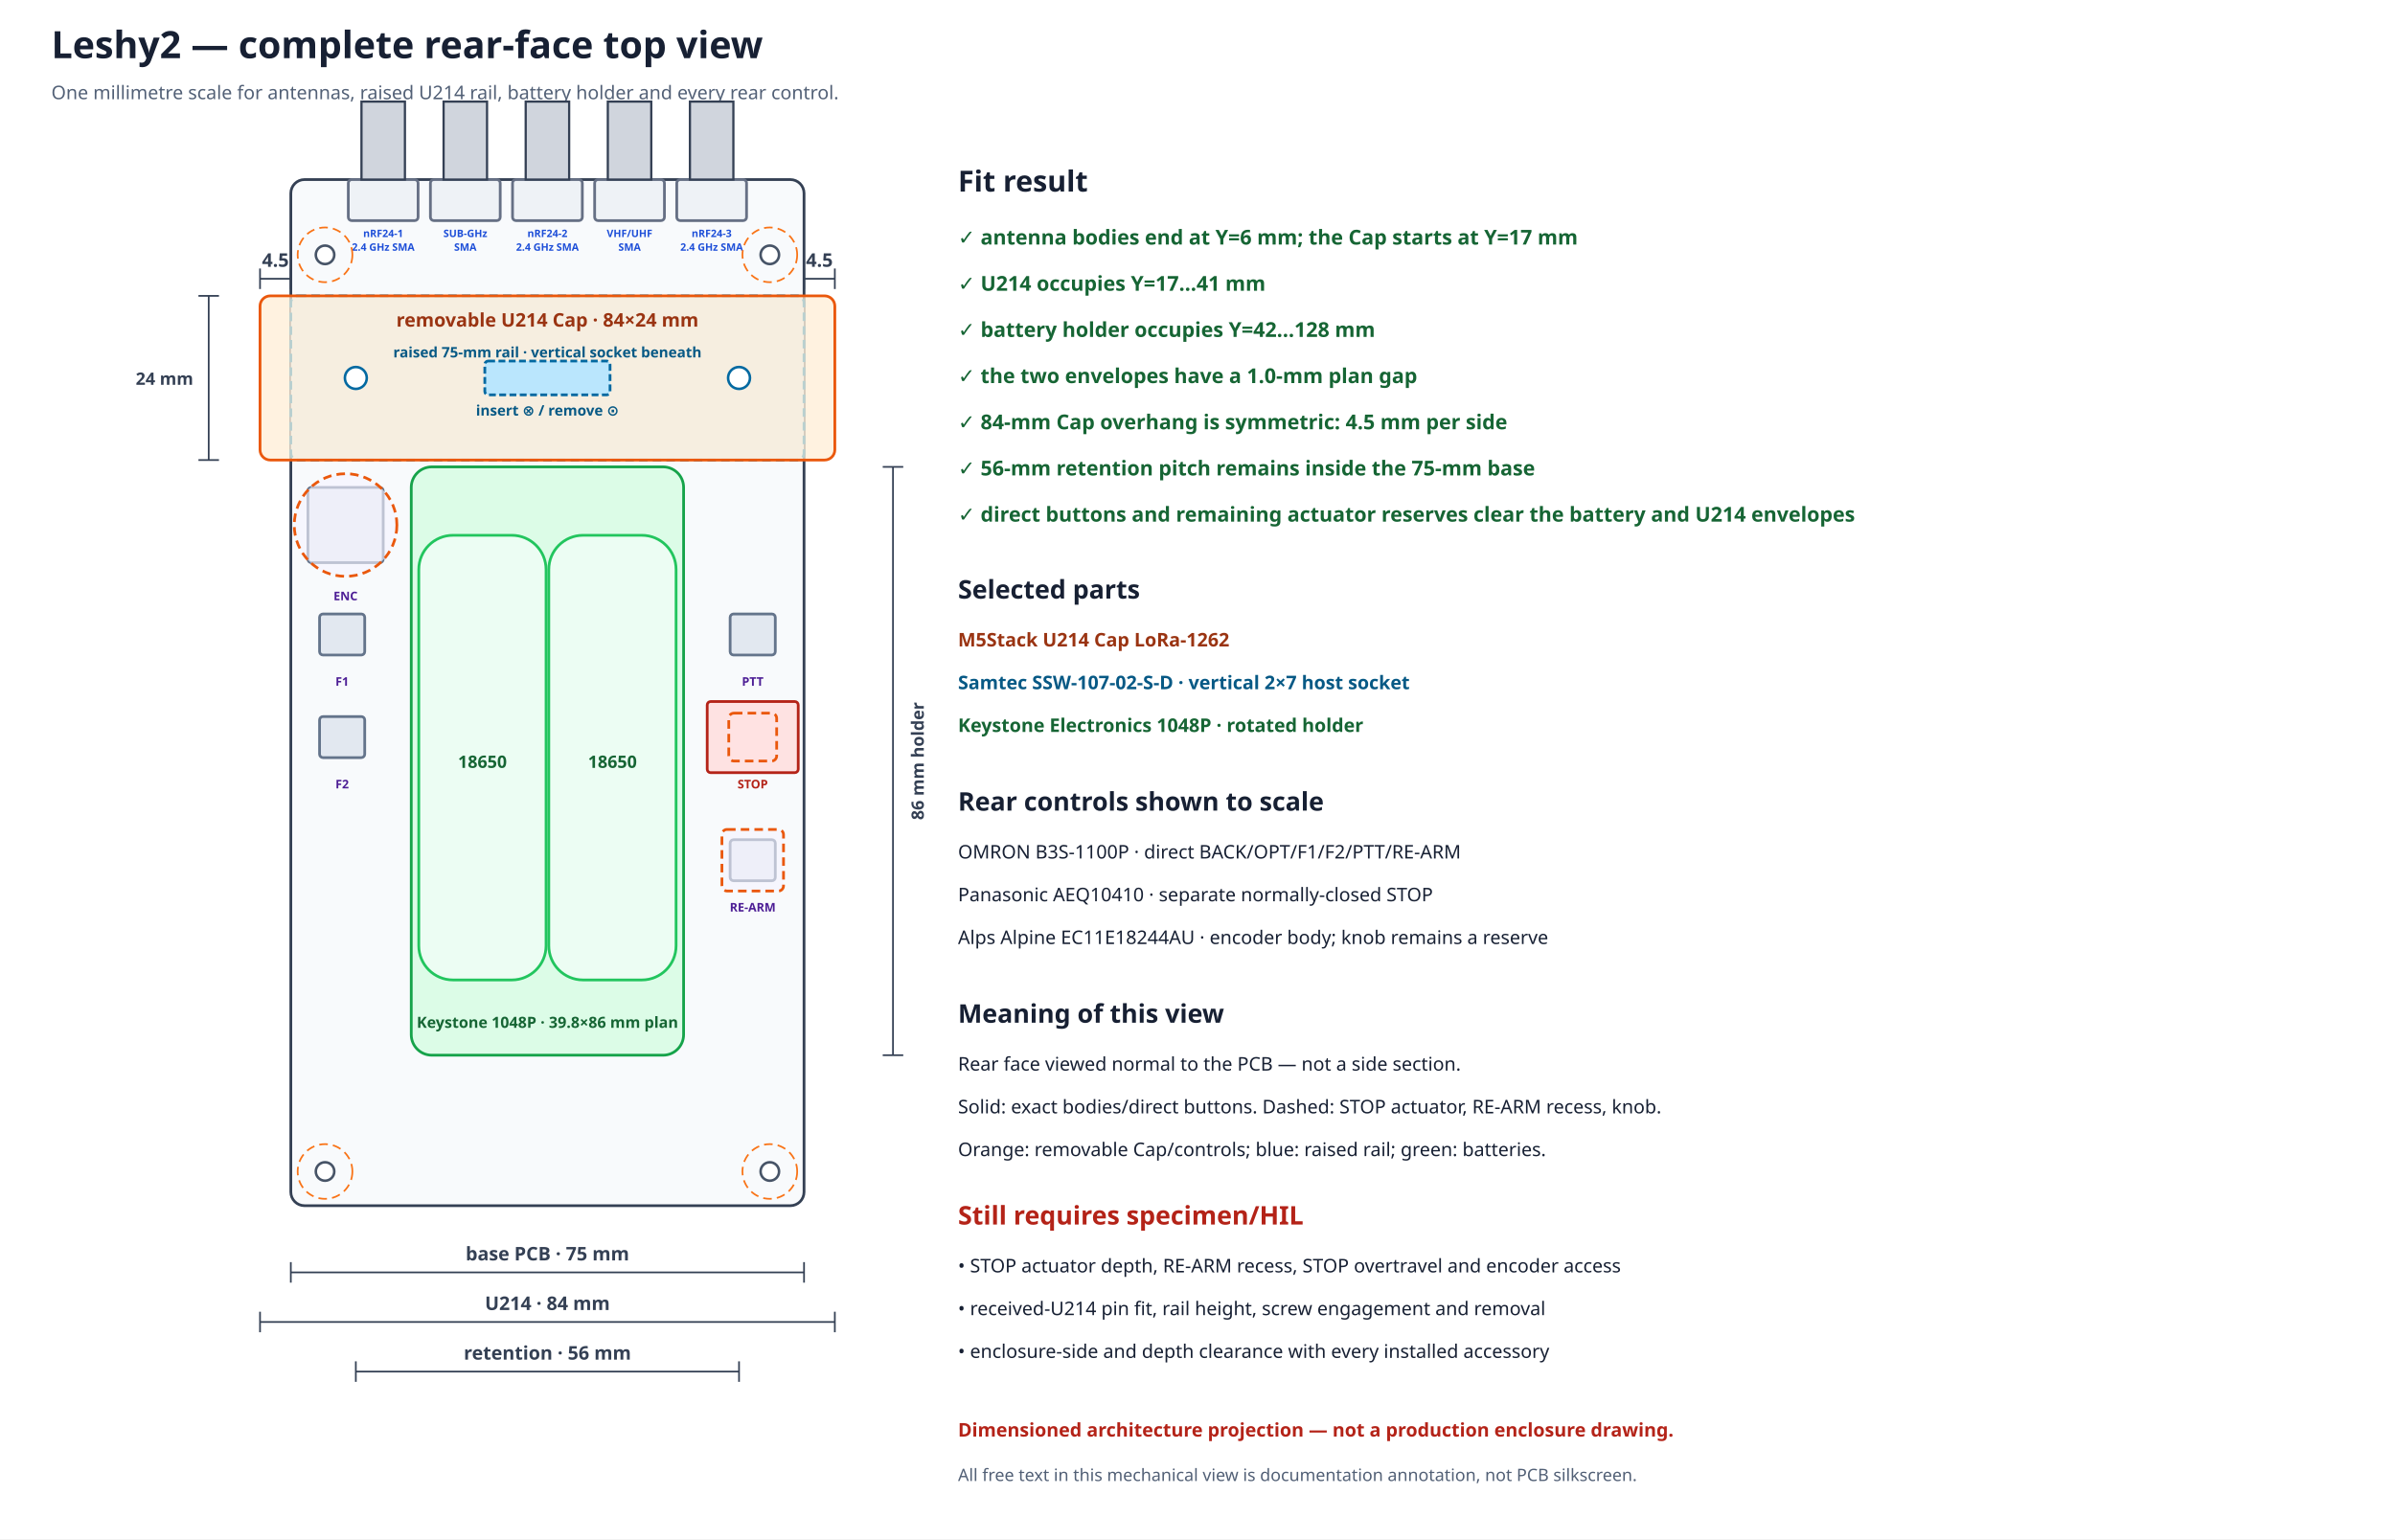
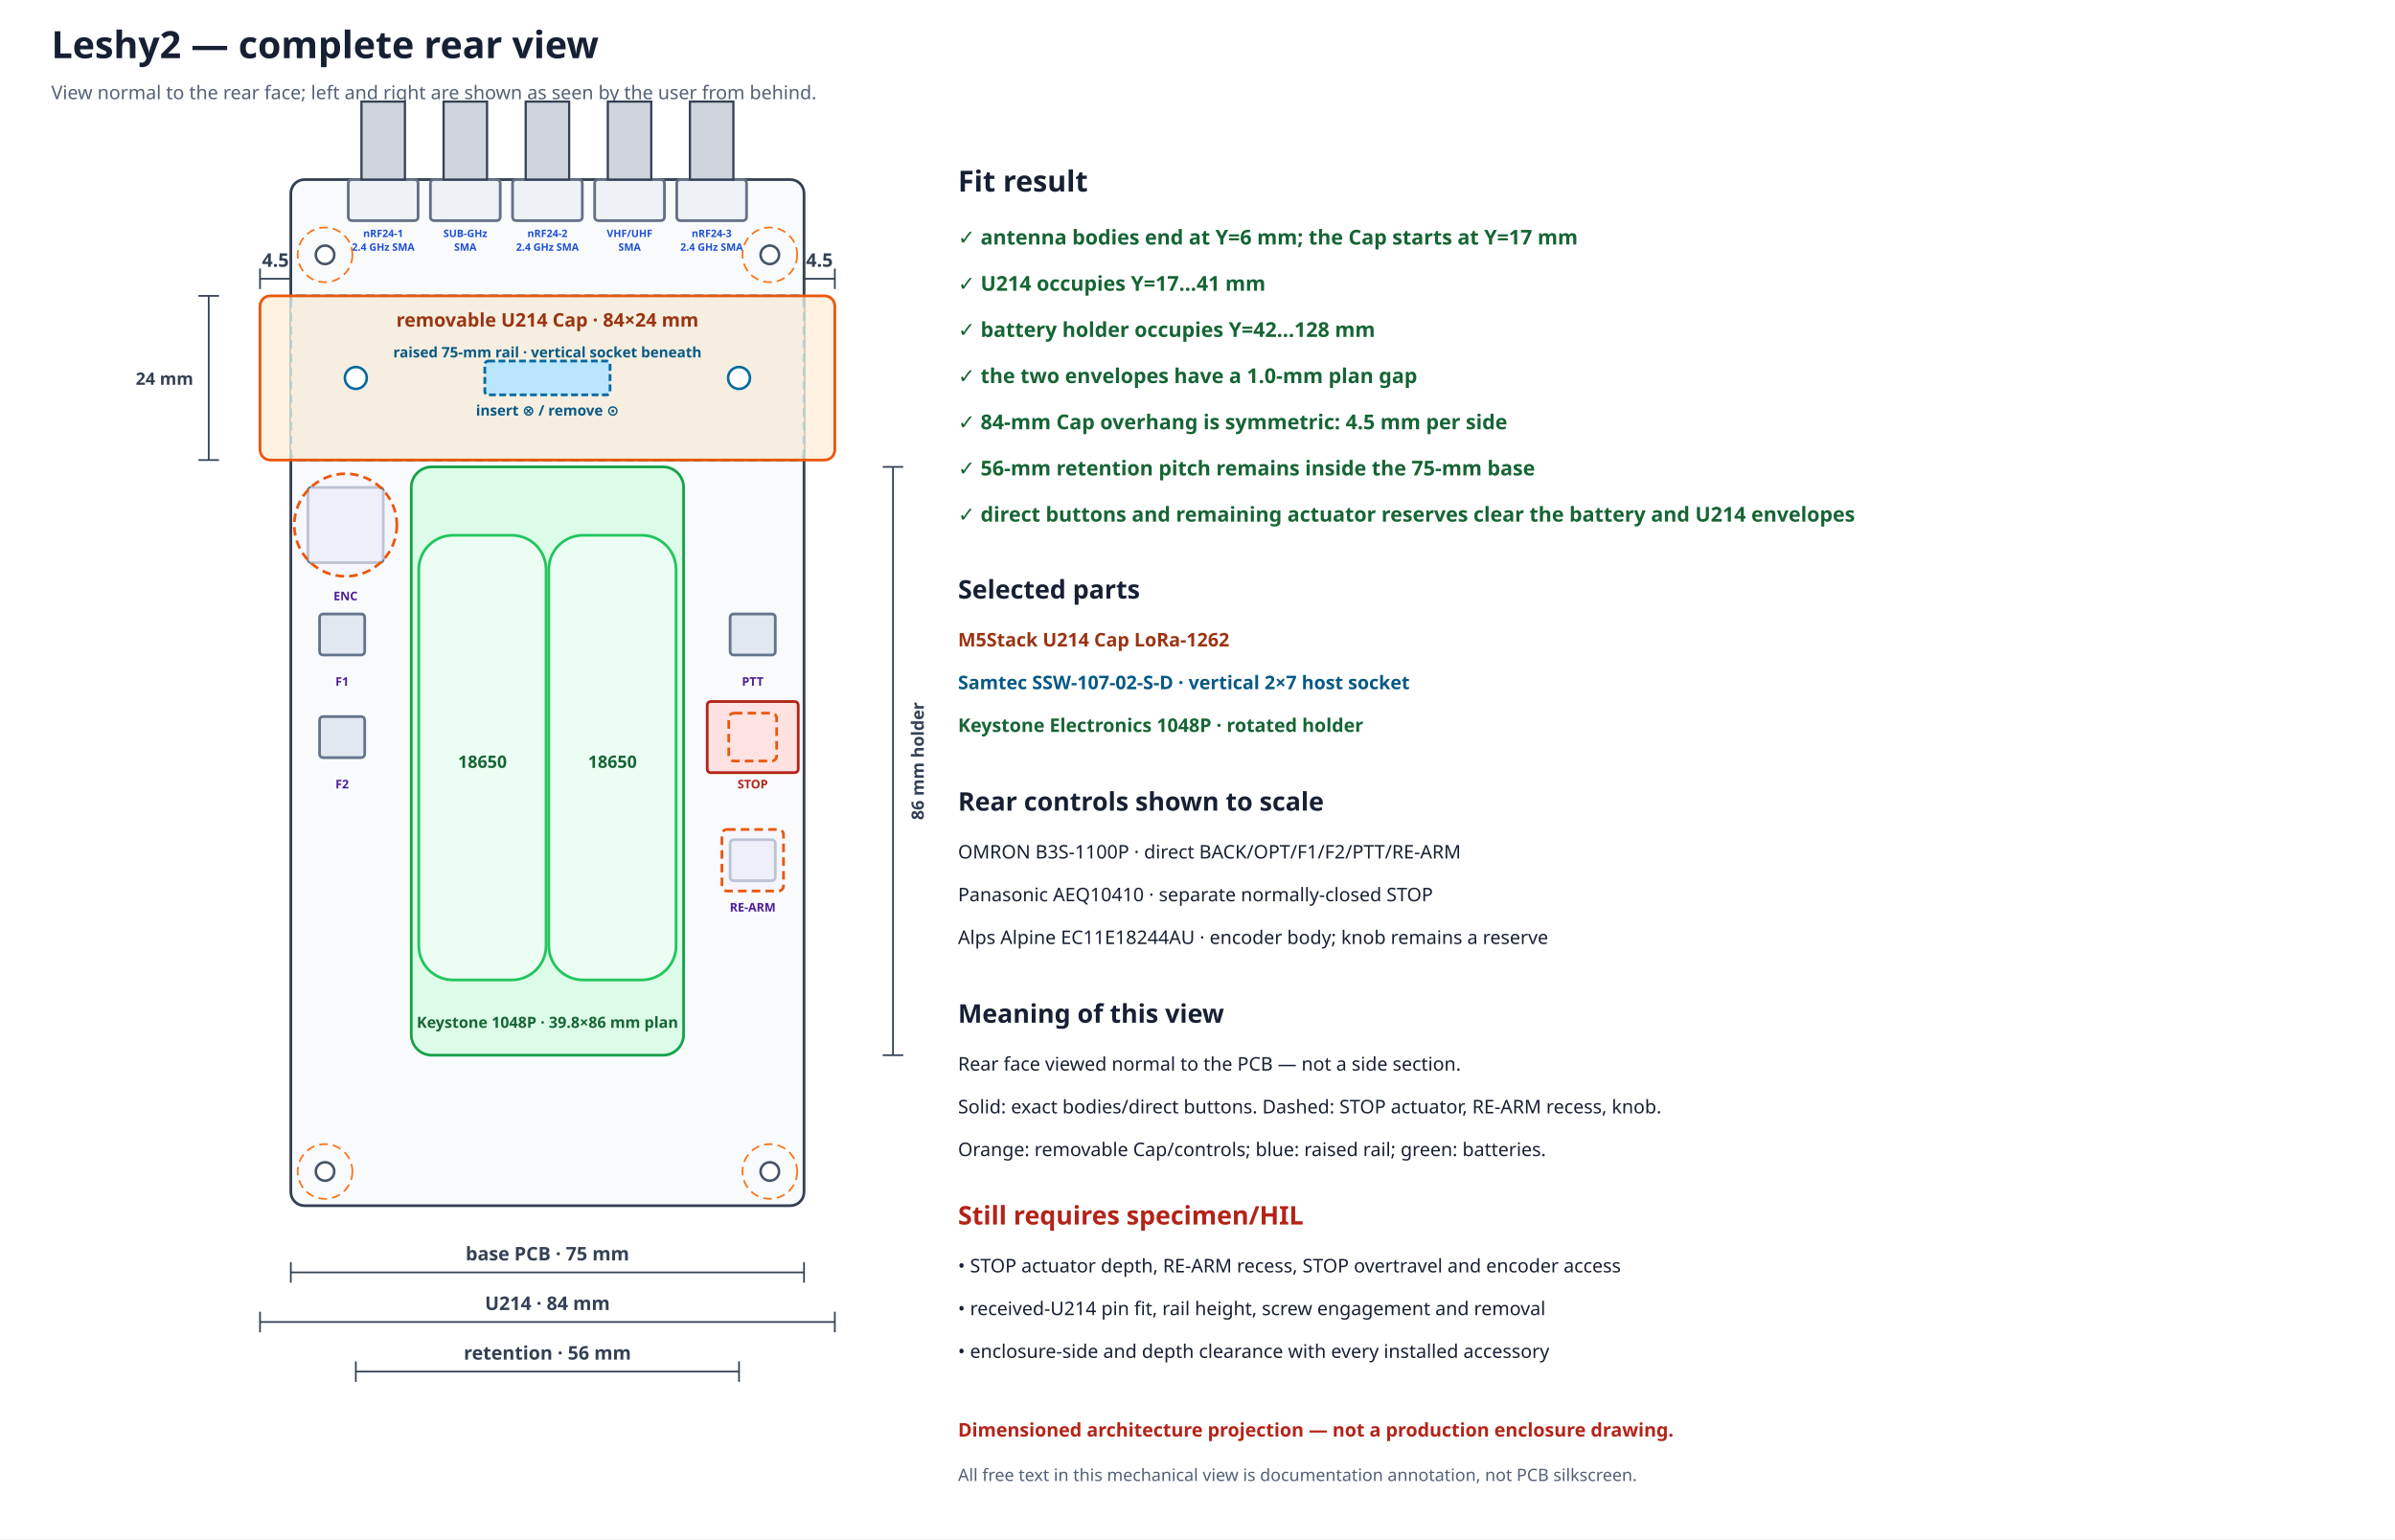
- <svg xmlns="http://www.w3.org/2000/svg" width="1400" height="900" viewBox="0 0 1400 900" data-view="rear-top">
+ <svg xmlns="http://www.w3.org/2000/svg" width="1400" height="900" viewBox="0 0 1400 900" data-view="rear-face" data-look-direction="rear-to-front">
  <rect width="100%" height="100%" fill="#ffffff" />
-   <text x="30.0" y="34.0" font-family="sans-serif" font-size="22" font-weight="bold" text-anchor="start" fill="#172033">Leshy2 — complete rear-face top view</text>
-   <text x="30.0" y="58.0" font-family="sans-serif" font-size="11" font-weight="normal" text-anchor="start" fill="#526076">One millimetre scale for antennas, raised U214 rail, battery holder and every rear control.</text>
+   <text x="30.0" y="34.0" font-family="sans-serif" font-size="22" font-weight="bold" text-anchor="start" fill="#172033">Leshy2 — complete rear view</text>
+   <text x="30.0" y="58.0" font-family="sans-serif" font-size="11" font-weight="normal" text-anchor="start" fill="#526076">View normal to the rear face; left and right are shown as seen by the user from behind.</text>
  <rect x="170.0" y="105.0" width="300.0" height="600.0" rx="8" fill="#f8fafc" stroke="#344054" stroke-width="1.6" data-board-mm="75x150" />
  <g id="rear-antenna-bank" data-plan-y-mm="0..6">
    <rect x="203.6" y="105.0" width="40.8" height="24.0" rx="2" fill="#eef2f6" stroke="#667085" stroke-width="1.6" />
    <rect x="211.3" y="59.4" width="25.4" height="45.6" fill="#d0d5dd" stroke="#344054" stroke-width="1.3" />
    <text x="224.0" y="138.6" font-family="sans-serif" font-size="6.0" font-weight="bold" text-anchor="middle" fill="#1d4ed8">nRF24-1</text>
    <text x="224.0" y="146.6" font-family="sans-serif" font-size="6.0" font-weight="bold" text-anchor="middle" fill="#1d4ed8">2.4 GHz SMA</text>
    <rect x="251.6" y="105.0" width="40.8" height="24.0" rx="2" fill="#eef2f6" stroke="#667085" stroke-width="1.6" />
    <rect x="259.3" y="59.4" width="25.4" height="45.6" fill="#d0d5dd" stroke="#344054" stroke-width="1.3" />
    <text x="272.0" y="138.6" font-family="sans-serif" font-size="6.0" font-weight="bold" text-anchor="middle" fill="#1d4ed8">SUB-GHz</text>
    <text x="272.0" y="146.6" font-family="sans-serif" font-size="6.0" font-weight="bold" text-anchor="middle" fill="#1d4ed8">SMA</text>
    <rect x="299.6" y="105.0" width="40.8" height="24.0" rx="2" fill="#eef2f6" stroke="#667085" stroke-width="1.6" />
    <rect x="307.3" y="59.4" width="25.4" height="45.6" fill="#d0d5dd" stroke="#344054" stroke-width="1.3" />
    <text x="320.0" y="138.6" font-family="sans-serif" font-size="6.0" font-weight="bold" text-anchor="middle" fill="#1d4ed8">nRF24-2</text>
    <text x="320.0" y="146.6" font-family="sans-serif" font-size="6.0" font-weight="bold" text-anchor="middle" fill="#1d4ed8">2.4 GHz SMA</text>
    <rect x="347.6" y="105.0" width="40.8" height="24.0" rx="2" fill="#eef2f6" stroke="#667085" stroke-width="1.6" />
    <rect x="355.3" y="59.4" width="25.4" height="45.6" fill="#d0d5dd" stroke="#344054" stroke-width="1.3" />
    <text x="368.0" y="138.6" font-family="sans-serif" font-size="6.0" font-weight="bold" text-anchor="middle" fill="#1d4ed8">VHF/UHF</text>
    <text x="368.0" y="146.6" font-family="sans-serif" font-size="6.0" font-weight="bold" text-anchor="middle" fill="#1d4ed8">SMA</text>
    <rect x="395.6" y="105.0" width="40.8" height="24.0" rx="2" fill="#eef2f6" stroke="#667085" stroke-width="1.6" />
    <rect x="403.3" y="59.4" width="25.4" height="45.6" fill="#d0d5dd" stroke="#344054" stroke-width="1.3" />
    <text x="416.0" y="138.6" font-family="sans-serif" font-size="6.0" font-weight="bold" text-anchor="middle" fill="#1d4ed8">nRF24-3</text>
    <text x="416.0" y="146.6" font-family="sans-serif" font-size="6.0" font-weight="bold" text-anchor="middle" fill="#1d4ed8">2.4 GHz SMA</text>
  </g>
  <circle cx="190.0" cy="149.0" r="16.0" fill="none" stroke="#f97316" stroke-dasharray="5 3" />
  <circle cx="190.0" cy="149.0" r="5.4" fill="#ffffff" stroke="#475467" stroke-width="1.5" />
  <circle cx="450.0" cy="149.0" r="16.0" fill="none" stroke="#f97316" stroke-dasharray="5 3" />
  <circle cx="450.0" cy="149.0" r="5.4" fill="#ffffff" stroke="#475467" stroke-width="1.5" />
  <circle cx="190.0" cy="685.0" r="16.0" fill="none" stroke="#f97316" stroke-dasharray="5 3" />
  <circle cx="190.0" cy="685.0" r="5.4" fill="#ffffff" stroke="#475467" stroke-width="1.5" />
  <circle cx="450.0" cy="685.0" r="16.0" fill="none" stroke="#f97316" stroke-dasharray="5 3" />
  <circle cx="450.0" cy="685.0" r="5.4" fill="#ffffff" stroke="#475467" stroke-width="1.5" />
  <g id="u214-zone" data-plan-y-mm="17..41" data-overhang-mm="4.5" data-retention-pitch-mm="56">
    <rect x="170.0" y="173.0" width="300.0" height="96.0" rx="4" fill="#e0f2fe" stroke="#0284c7" stroke-width="1.6" stroke-dasharray="5 3" data-part="raised-host-rail" />
    <rect x="152.0" y="173.0" width="336.0" height="96.0" rx="6" fill="#ffedd5" stroke="#ea580c" stroke-width="1.6" fill-opacity="0.72" data-part="installed-u214" />
    <rect x="283.4" y="211.1" width="73.2" height="19.8" rx="2" fill="#bae6fd" stroke="#0369a1" stroke-width="1.6" stroke-dasharray="4 2" data-part="vertical-host-socket" />
    <circle cx="208.0" cy="221.0" r="6.4" fill="#ffffff" stroke="#0369a1" stroke-width="1.5" data-part="u214-retention" />
    <circle cx="432.0" cy="221.0" r="6.4" fill="#ffffff" stroke="#0369a1" stroke-width="1.5" data-part="u214-retention" />
    <text x="320.0" y="191.0" font-family="sans-serif" font-size="11" font-weight="bold" text-anchor="middle" fill="#9a3412">removable U214 Cap · 84×24 mm</text>
    <text x="320.0" y="209.0" font-family="sans-serif" font-size="8.5" font-weight="bold" text-anchor="middle" fill="#075985">raised 75-mm rail · vertical socket beneath</text>
    <text x="320.0" y="243.0" font-family="sans-serif" font-size="8.5" font-weight="bold" text-anchor="middle" fill="#075985">insert ⊗ / remove ⊙</text>
  </g>
  <g id="battery-zone" data-plan-y-mm="42..128" data-gap-from-u214-mm="1">
    <rect x="240.4" y="273.0" width="159.2" height="344.0" rx="12" fill="#dcfce7" stroke="#16a34a" stroke-width="1.6" data-part="battery-holder" />
    <rect x="244.8" y="313.0" width="74.4" height="260.0" rx="20" fill="#ecfdf3" stroke="#22c55e" stroke-width="1.6" data-part="18650-cell" />
    <text x="282.0" y="449.0" font-family="sans-serif" font-size="10" font-weight="bold" text-anchor="middle" fill="#166534">18650</text>
    <rect x="320.8" y="313.0" width="74.4" height="260.0" rx="20" fill="#ecfdf3" stroke="#22c55e" stroke-width="1.6" data-part="18650-cell" />
    <text x="358.0" y="449.0" font-family="sans-serif" font-size="10" font-weight="bold" text-anchor="middle" fill="#166534">18650</text>
    <text x="320.0" y="601.0" font-family="sans-serif" font-size="9" font-weight="bold" text-anchor="middle" fill="#166534">Keystone 1048P · 39.8×86 mm plan</text>
  </g>
  <g id="rear-controls" data-direct-press="F1-F2-PTT-RE-ARM" data-actuator-reserves="STOP" data-enclosure-reserves="RE-ARM-recess-encoder-knob">
    <rect x="180.0" y="285.0" width="44.0" height="44.0" rx="2" fill="#e2e8f0" stroke="#64748b" stroke-width="1.6" data-instance="encoder" />
    <rect x="186.8" y="359.0" width="26.4" height="24.0" rx="2" fill="#e2e8f0" stroke="#64748b" stroke-width="1.6" data-instance="ui_switch_f1" />
    <rect x="186.8" y="419.0" width="26.4" height="24.0" rx="2" fill="#e2e8f0" stroke="#64748b" stroke-width="1.6" data-instance="ui_switch_f2" />
    <rect x="426.8" y="359.0" width="26.4" height="24.0" rx="2" fill="#e2e8f0" stroke="#64748b" stroke-width="1.6" data-instance="ptt_switch" />
    <rect x="413.4" y="410.2" width="53.2" height="41.6" rx="2" fill="#fee2e2" stroke="#b42318" stroke-width="1.6" data-instance="stop_switch" />
    <rect x="426.8" y="491.0" width="26.4" height="24.0" rx="2" fill="#e2e8f0" stroke="#64748b" stroke-width="1.6" data-instance="rearm_switch" />
    <circle cx="202.0" cy="307.0" r="30.0" fill="#f5f3ff" fill-opacity="0.62" stroke="#ea580c" stroke-width="1.6" stroke-dasharray="5 3" data-part="encoder-knob-reserve" />
    <rect x="426.0" y="417.0" width="28.0" height="28.0" rx="3" fill="#fee2e2" stroke="#ea580c" stroke-width="1.6" stroke-dasharray="5 3" fill-opacity="0.62" data-part="STOP cap" />
    <rect x="422.0" y="485.0" width="36.0" height="36.0" rx="3" fill="#f5f3ff" stroke="#ea580c" stroke-width="1.6" stroke-dasharray="5 3" fill-opacity="0.62" data-part="RE-ARM recess" />
    <text x="202.0" y="351.0" font-family="sans-serif" font-size="7.0" font-weight="bold" text-anchor="middle" fill="#4c1d95">ENC</text>
    <text x="200.0" y="401.0" font-family="sans-serif" font-size="7.0" font-weight="bold" text-anchor="middle" fill="#4c1d95">F1</text>
    <text x="200.0" y="461.0" font-family="sans-serif" font-size="7.0" font-weight="bold" text-anchor="middle" fill="#4c1d95">F2</text>
    <text x="440.0" y="401.0" font-family="sans-serif" font-size="7.0" font-weight="bold" text-anchor="middle" fill="#4c1d95">PTT</text>
    <text x="440.0" y="461.0" font-family="sans-serif" font-size="7.0" font-weight="bold" text-anchor="middle" fill="#b42318">STOP</text>
    <text x="440.0" y="533.0" font-family="sans-serif" font-size="7.0" font-weight="bold" text-anchor="middle" fill="#4c1d95">RE-ARM</text>
  </g>
  <line x1="170.0" y1="744.0" x2="470.0" y2="744.0" stroke="#344054" />
  <line x1="170.0" y1="738.0" x2="170.0" y2="750.0" stroke="#344054" />
  <line x1="470.0" y1="738.0" x2="470.0" y2="750.0" stroke="#344054" />
  <text x="320.0" y="737.0" font-family="sans-serif" font-size="11" font-weight="bold" text-anchor="middle" fill="#344054">base PCB · 75 mm</text>
  <line x1="152.0" y1="773.0" x2="488.0" y2="773.0" stroke="#344054" />
  <line x1="152.0" y1="767.0" x2="152.0" y2="779.0" stroke="#344054" />
  <line x1="488.0" y1="767.0" x2="488.0" y2="779.0" stroke="#344054" />
  <text x="320.0" y="766.0" font-family="sans-serif" font-size="11" font-weight="bold" text-anchor="middle" fill="#344054">U214 · 84 mm</text>
  <line x1="152.0" y1="163.0" x2="170.0" y2="163.0" stroke="#344054" />
  <line x1="152.0" y1="157.0" x2="152.0" y2="169.0" stroke="#344054" />
  <line x1="170.0" y1="157.0" x2="170.0" y2="169.0" stroke="#344054" />
  <text x="161.0" y="156.0" font-family="sans-serif" font-size="11" font-weight="bold" text-anchor="middle" fill="#344054">4.5</text>
  <line x1="470.0" y1="163.0" x2="488.0" y2="163.0" stroke="#344054" />
  <line x1="470.0" y1="157.0" x2="470.0" y2="169.0" stroke="#344054" />
  <line x1="488.0" y1="157.0" x2="488.0" y2="169.0" stroke="#344054" />
  <text x="479.0" y="156.0" font-family="sans-serif" font-size="11" font-weight="bold" text-anchor="middle" fill="#344054">4.5</text>
  <line x1="208.0" y1="802.0" x2="432.0" y2="802.0" stroke="#344054" />
  <line x1="208.0" y1="796.0" x2="208.0" y2="808.0" stroke="#344054" />
  <line x1="432.0" y1="796.0" x2="432.0" y2="808.0" stroke="#344054" />
  <text x="320.0" y="795.0" font-family="sans-serif" font-size="11" font-weight="bold" text-anchor="middle" fill="#344054">retention · 56 mm</text>
  <line x1="122.0" y1="173.0" x2="122.0" y2="269.0" stroke="#344054" />
  <line x1="116.0" y1="173.0" x2="128.0" y2="173.0" stroke="#344054" />
  <line x1="116.0" y1="269.0" x2="128.0" y2="269.0" stroke="#344054" />
  <text x="113.0" y="225.0" font-family="sans-serif" font-size="10" font-weight="bold" text-anchor="end" fill="#344054">24 mm</text>
  <line x1="522.0" y1="273.0" x2="522.0" y2="617.0" stroke="#344054" />
  <line x1="516.0" y1="273.0" x2="528.0" y2="273.0" stroke="#344054" />
  <line x1="516.0" y1="617.0" x2="528.0" y2="617.0" stroke="#344054" />
  <text transform="rotate(-90 540.0 445.0)" x="540.0" y="445.0" font-family="sans-serif" font-size="10" font-weight="bold" text-anchor="middle" fill="#344054">86 mm holder</text>
  <text x="560.0" y="112.0" font-family="sans-serif" font-size="17" font-weight="bold" text-anchor="start" fill="#172033">Fit result</text>
  <text x="560.0" y="143.0" font-family="sans-serif" font-size="12" font-weight="bold" text-anchor="start" fill="#166534">✓ antenna bodies end at Y=6 mm; the Cap starts at Y=17 mm</text>
  <text x="560.0" y="170.0" font-family="sans-serif" font-size="12" font-weight="bold" text-anchor="start" fill="#166534">✓ U214 occupies Y=17…41 mm</text>
  <text x="560.0" y="197.0" font-family="sans-serif" font-size="12" font-weight="bold" text-anchor="start" fill="#166534">✓ battery holder occupies Y=42…128 mm</text>
  <text x="560.0" y="224.0" font-family="sans-serif" font-size="12" font-weight="bold" text-anchor="start" fill="#166534">✓ the two envelopes have a 1.0-mm plan gap</text>
  <text x="560.0" y="251.0" font-family="sans-serif" font-size="12" font-weight="bold" text-anchor="start" fill="#166534">✓ 84-mm Cap overhang is symmetric: 4.5 mm per side</text>
  <text x="560.0" y="278.0" font-family="sans-serif" font-size="12" font-weight="bold" text-anchor="start" fill="#166534">✓ 56-mm retention pitch remains inside the 75-mm base</text>
  <text x="560.0" y="305.0" font-family="sans-serif" font-size="12" font-weight="bold" text-anchor="start" fill="#166534">✓ direct buttons and remaining actuator reserves clear the battery and U214 envelopes</text>
  <text x="560.0" y="350.0" font-family="sans-serif" font-size="15" font-weight="bold" text-anchor="start" fill="#172033">Selected parts</text>
  <text x="560.0" y="378.0" font-family="sans-serif" font-size="11" font-weight="bold" text-anchor="start" fill="#9a3412">M5Stack U214 Cap LoRa-1262</text>
  <text x="560.0" y="403.0" font-family="sans-serif" font-size="11" font-weight="bold" text-anchor="start" fill="#075985">Samtec SSW-107-02-S-D · vertical 2×7 host socket</text>
  <text x="560.0" y="428.0" font-family="sans-serif" font-size="11" font-weight="bold" text-anchor="start" fill="#166534">Keystone Electronics 1048P · rotated holder</text>
  <text x="560.0" y="474.0" font-family="sans-serif" font-size="15" font-weight="bold" text-anchor="start" fill="#172033">Rear controls shown to scale</text>
  <text x="560.0" y="502.0" font-family="sans-serif" font-size="11" font-weight="normal" text-anchor="start" fill="#172033">OMRON B3S-1100P · direct BACK/OPT/F1/F2/PTT/RE-ARM</text>
  <text x="560.0" y="527.0" font-family="sans-serif" font-size="11" font-weight="normal" text-anchor="start" fill="#172033">Panasonic AEQ10410 · separate normally-closed STOP</text>
  <text x="560.0" y="552.0" font-family="sans-serif" font-size="11" font-weight="normal" text-anchor="start" fill="#172033">Alps Alpine EC11E18244AU · encoder body; knob remains a reserve</text>
  <text x="560.0" y="598.0" font-family="sans-serif" font-size="15" font-weight="bold" text-anchor="start" fill="#172033">Meaning of this view</text>
  <text x="560.0" y="626.0" font-family="sans-serif" font-size="11" font-weight="normal" text-anchor="start" fill="#172033">Rear face viewed normal to the PCB — not a side section.</text>
  <text x="560.0" y="651.0" font-family="sans-serif" font-size="11" font-weight="normal" text-anchor="start" fill="#172033">Solid: exact bodies/direct buttons. Dashed: STOP actuator, RE-ARM recess, knob.</text>
  <text x="560.0" y="676.0" font-family="sans-serif" font-size="11" font-weight="normal" text-anchor="start" fill="#172033">Orange: removable Cap/controls; blue: raised rail; green: batteries.</text>
  <text x="560.0" y="716.0" font-family="sans-serif" font-size="15" font-weight="bold" text-anchor="start" fill="#b42318">Still requires specimen/HIL</text>
  <text x="560.0" y="744.0" font-family="sans-serif" font-size="11" font-weight="normal" text-anchor="start" fill="#172033">• STOP actuator depth, RE-ARM recess, STOP overtravel and encoder access</text>
  <text x="560.0" y="769.0" font-family="sans-serif" font-size="11" font-weight="normal" text-anchor="start" fill="#172033">• received-U214 pin fit, rail height, screw engagement and removal</text>
  <text x="560.0" y="794.0" font-family="sans-serif" font-size="11" font-weight="normal" text-anchor="start" fill="#172033">• enclosure-side and depth clearance with every installed accessory</text>
  <text x="560.0" y="840.0" font-family="sans-serif" font-size="11" font-weight="bold" text-anchor="start" fill="#b42318">Dimensioned architecture projection — not a production enclosure drawing.</text>
  <text x="560.0" y="866.0" font-family="sans-serif" font-size="10" font-weight="normal" text-anchor="start" fill="#526076">All free text in this mechanical view is documentation annotation, not PCB silkscreen.</text>
</svg>
